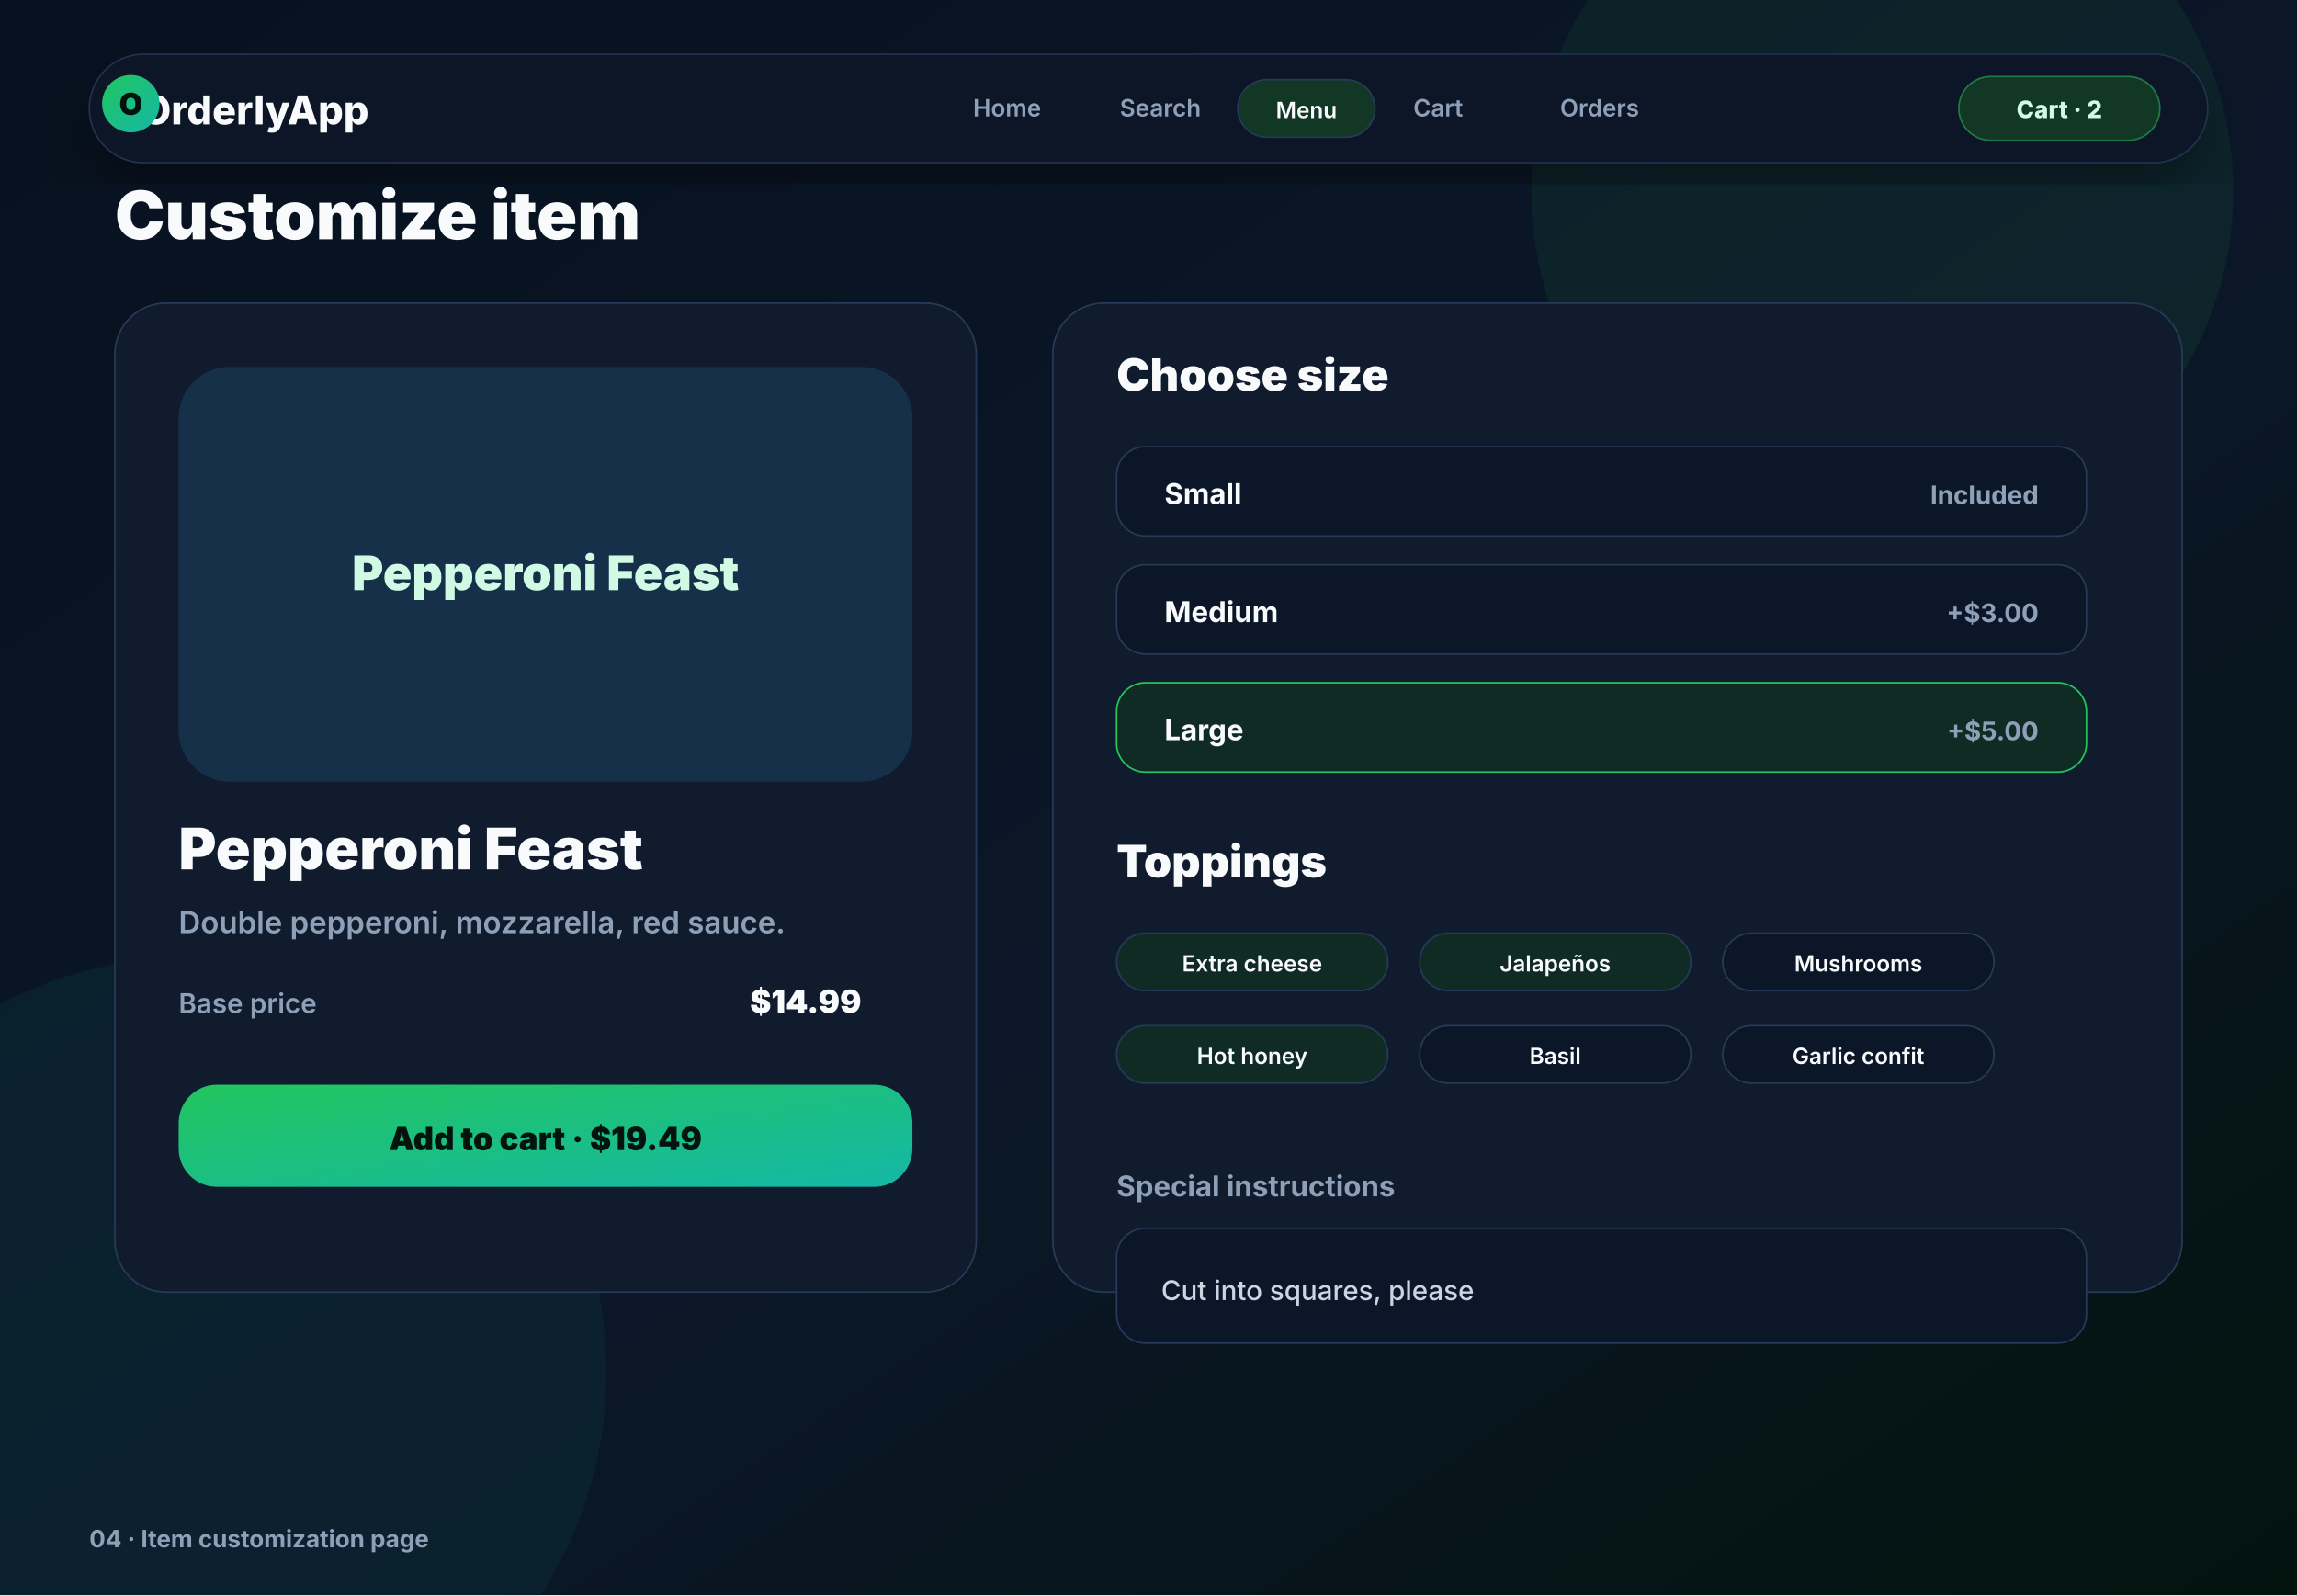
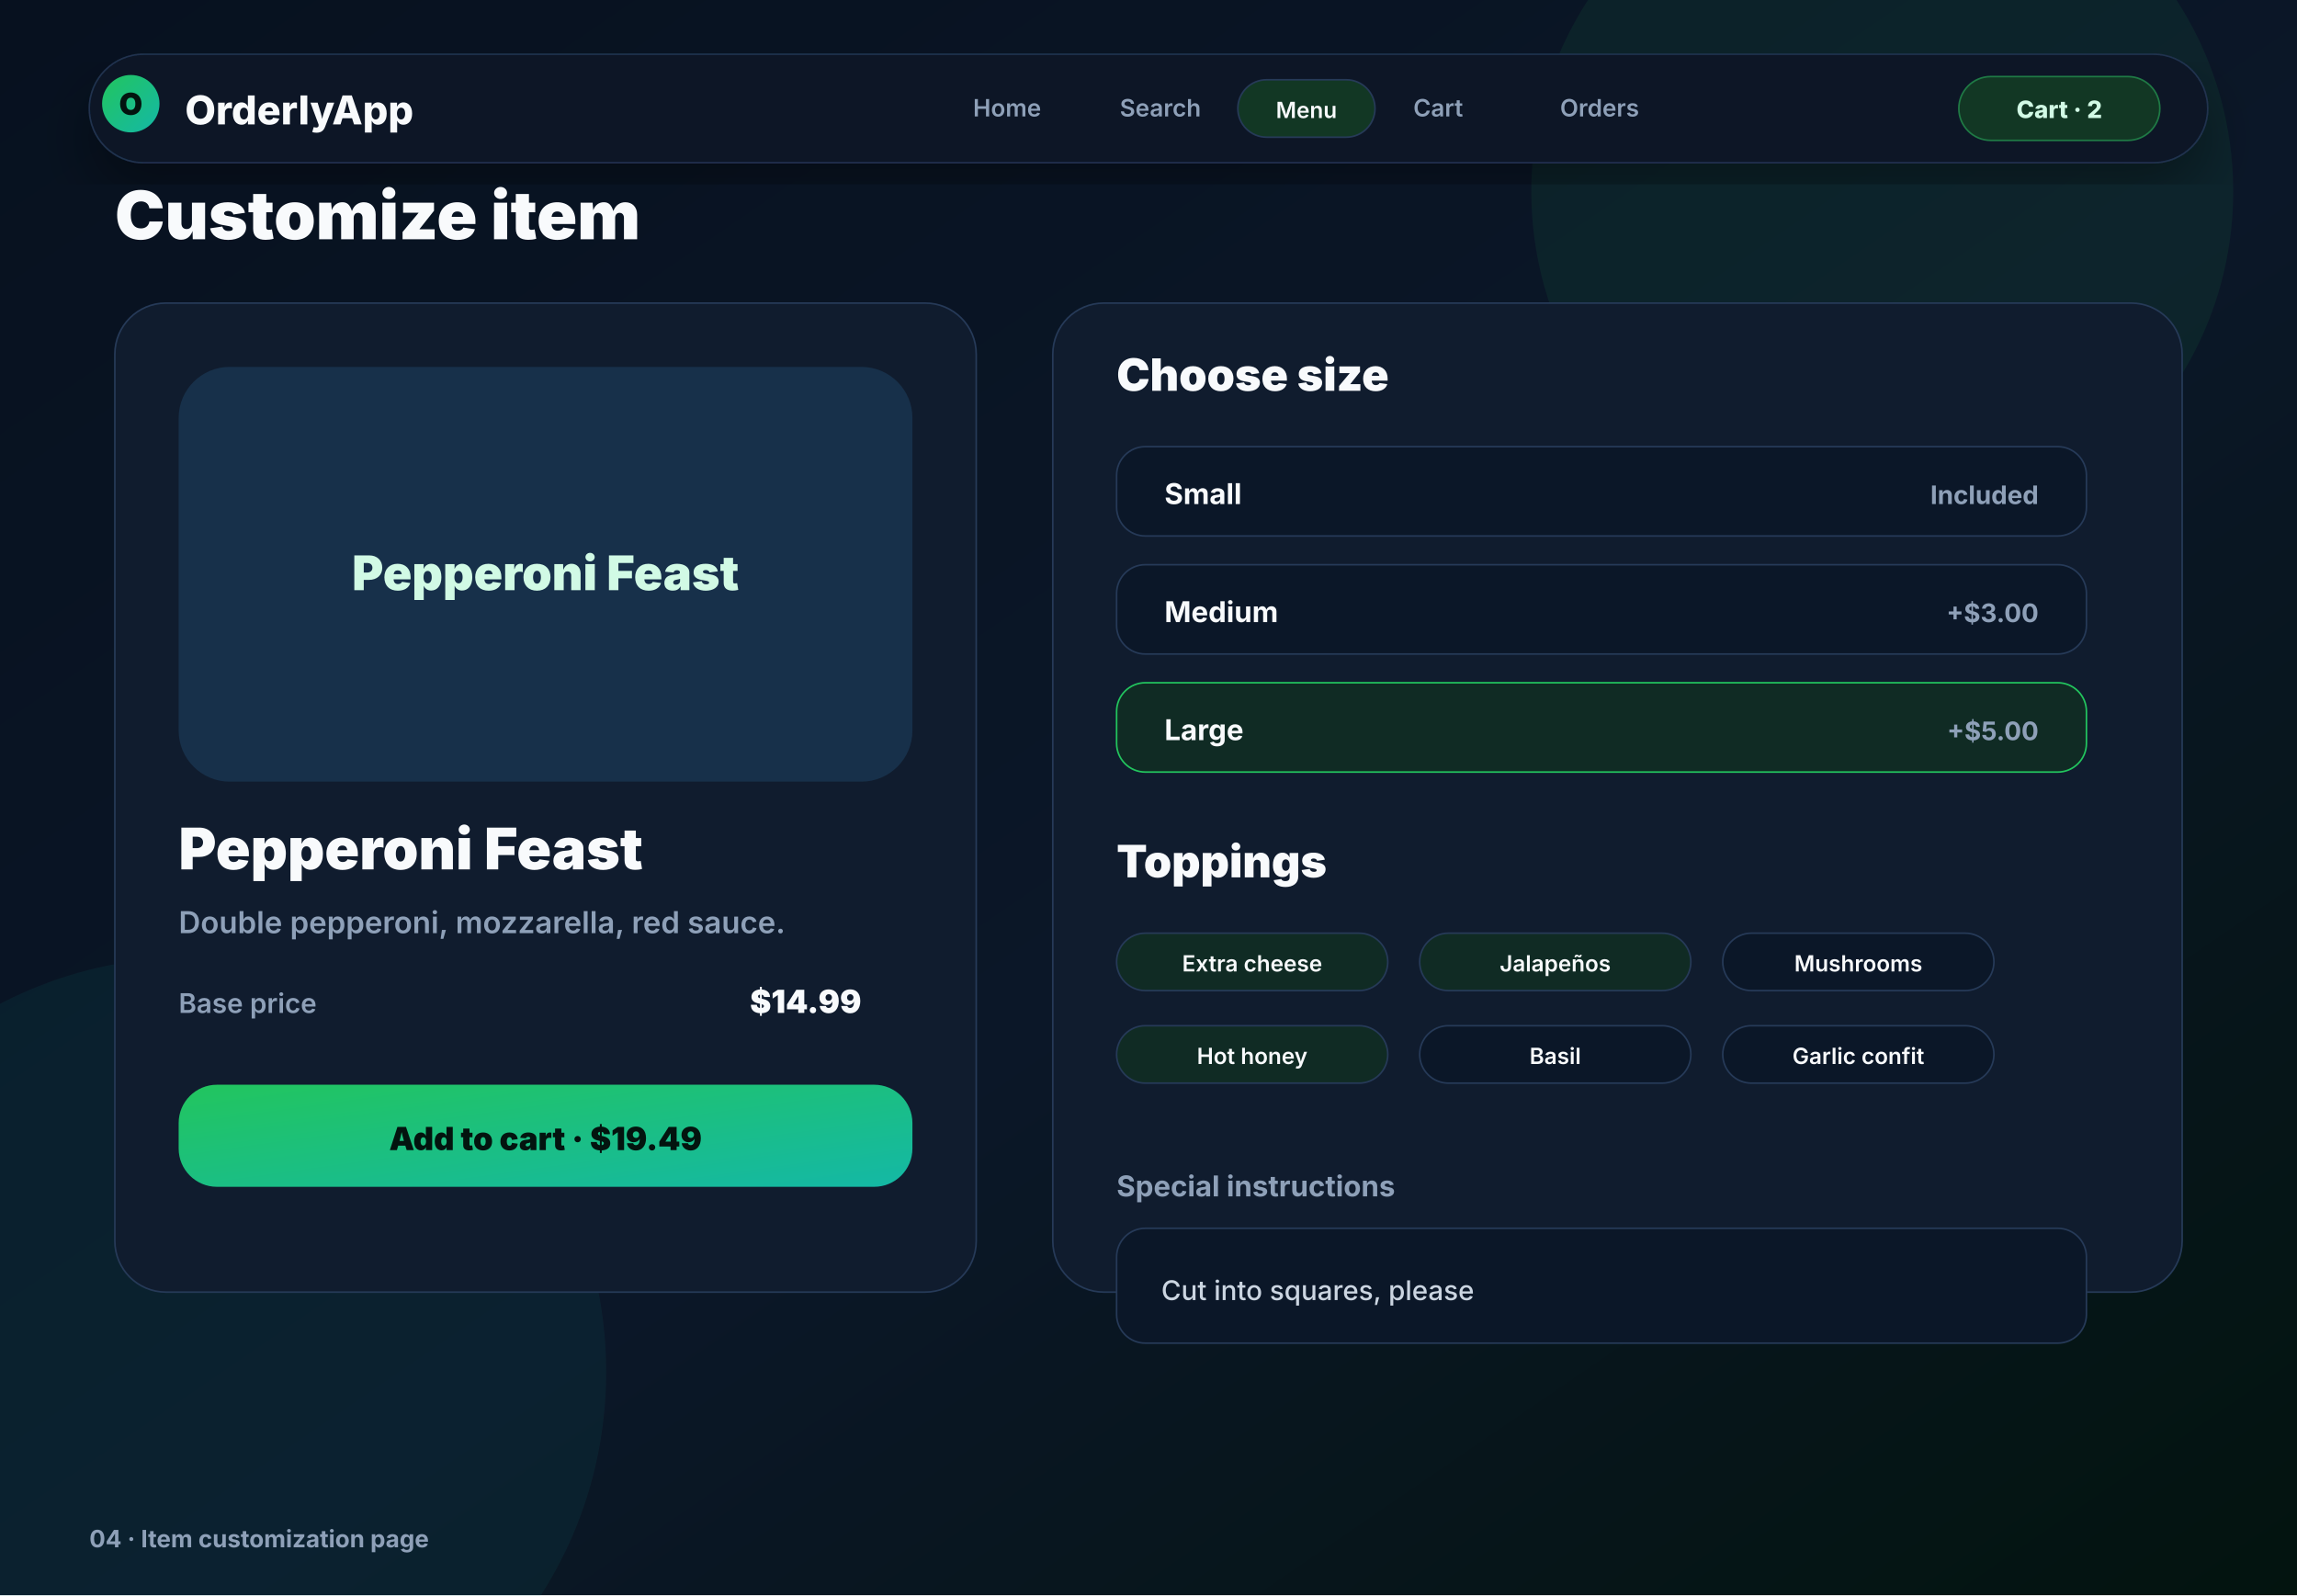
<svg xmlns="http://www.w3.org/2000/svg" width="1440" height="1000" viewBox="0 0 1440 1000" role="img" aria-labelledby="title desc">
  <defs>
    <linearGradient id="bg" x1="0" y1="0" x2="1" y2="1">
      <stop offset="0" stop-color="#07111f" />
      <stop offset="0.55" stop-color="#0b1728" />
      <stop offset="1" stop-color="#03140f" />
    </linearGradient>
    <linearGradient id="accent" x1="0" y1="0" x2="1" y2="1">
      <stop offset="0" stop-color="#22c55e" />
      <stop offset="1" stop-color="#14b8a6" />
    </linearGradient>
    <filter id="shadow" x="-20%" y="-20%" width="140%" height="140%">
      <feDropShadow dx="0" dy="18" stdDeviation="18" flood-color="#000" flood-opacity="0.35" />
    </filter>
  </defs>
  <rect width="1440" height="1000" fill="url(#bg)" />
  <circle cx="1180" cy="120" r="220" fill="#22c55e" opacity="0.08" />
  <circle cx="120" cy="860" r="260" fill="#14b8a6" opacity="0.07" />
  <rect x="56" y="34" width="1328" height="68" rx="34" fill="#081626" opacity="1" stroke="#20324e" stroke-width="1" filter="url(#shadow)" />
-   <text x="88" y="78" fill="#f8fafc" font-family="Inter, Arial, sans-serif" font-size="25" font-weight="800" text-anchor="start" opacity="1">OrderlyApp</text>
  <rect x="64" y="47" width="36" height="36" rx="18" fill="url(#accent)" opacity="1" />
  <text x="82" y="72" fill="#03140f" font-family="Inter, Arial, sans-serif" font-size="19" font-weight="900" text-anchor="middle" opacity="1">O</text>
+   <text x="116" y="78" fill="#f8fafc" font-family="Inter, Arial, sans-serif" font-size="25" font-weight="800" text-anchor="start" opacity="1">OrderlyApp</text>
  <text x="610" y="73" fill="#8ea0b8" font-family="Inter, Arial, sans-serif" font-size="15" font-weight="600" text-anchor="start" opacity="1">Home</text>
  <text x="702" y="73" fill="#8ea0b8" font-family="Inter, Arial, sans-serif" font-size="15" font-weight="600" text-anchor="start" opacity="1">Search</text>
  <rect x="776" y="50" width="86" height="36" rx="18" fill="#123724" opacity="1" stroke="#263a58" stroke-width="1" />
  <text x="819.0" y="74" fill="#f8fafc" font-family="Inter, Arial, sans-serif" font-size="14" font-weight="600" text-anchor="middle" opacity="1">Menu</text>
  <text x="886" y="73" fill="#8ea0b8" font-family="Inter, Arial, sans-serif" font-size="15" font-weight="600" text-anchor="start" opacity="1">Cart</text>
  <text x="978" y="73" fill="#8ea0b8" font-family="Inter, Arial, sans-serif" font-size="15" font-weight="600" text-anchor="start" opacity="1">Orders</text>
  <rect x="1228" y="48" width="126" height="40" rx="20" fill="#123724" opacity="1" stroke="#1f7a45" stroke-width="1" />
  <text x="1291" y="74" fill="#d1fae5" font-family="Inter, Arial, sans-serif" font-size="15" font-weight="800" text-anchor="middle" opacity="1">Cart · 2</text>
  <text x="72" y="150" fill="#f8fafc" font-family="Inter, Arial, sans-serif" font-size="42" font-weight="900" text-anchor="start" opacity="1">Customize item</text>
  <rect x="72" y="190" width="540" height="620" rx="32" fill="#101c2e" opacity="1" stroke="#263a58" stroke-width="1" />
  <rect x="112" y="230" width="460" height="260" rx="32" fill="#17304a" opacity="1" />
  <text x="342" y="370" fill="#d1fae5" font-family="Inter, Arial, sans-serif" font-size="30" font-weight="900" text-anchor="middle" opacity="1">Pepperoni Feast</text>
  <text x="112" y="545" fill="#f8fafc" font-family="Inter, Arial, sans-serif" font-size="36" font-weight="900" text-anchor="start" opacity="1">Pepperoni Feast</text>
  <text x="112" y="585" fill="#8ea0b8" font-family="Inter, Arial, sans-serif" font-size="19" font-weight="600" text-anchor="start" opacity="1">Double pepperoni, mozzarella, red sauce.</text>
  <text x="112" y="635" fill="#8ea0b8" font-family="Inter, Arial, sans-serif" font-size="17" font-weight="600" text-anchor="start" opacity="1">Base price</text>
  <text x="540" y="635" fill="#f8fafc" font-family="Inter, Arial, sans-serif" font-size="20" font-weight="850" text-anchor="end" opacity="1">$14.99</text>
  <rect x="112" y="680" width="460" height="64" rx="24" fill="url(#accent)" opacity="1" />
  <text x="342" y="721" fill="#03140f" font-family="Inter, Arial, sans-serif" font-size="20" font-weight="900" text-anchor="middle" opacity="1">Add to cart · $19.49</text>
  <rect x="660" y="190" width="708" height="620" rx="32" fill="#101c2e" opacity="1" stroke="#263a58" stroke-width="1" />
  <text x="700" y="245" fill="#f8fafc" font-family="Inter, Arial, sans-serif" font-size="28" font-weight="850" text-anchor="start" opacity="1">Choose size</text>
  <rect x="700" y="280" width="608" height="56" rx="18" fill="#0b1728" opacity="1" stroke="#263a58" stroke-width="1" />
  <text x="730" y="316" fill="#f8fafc" font-family="Inter, Arial, sans-serif" font-size="18" font-weight="750" text-anchor="start" opacity="1">Small</text>
  <text x="1278" y="316" fill="#8ea0b8" font-family="Inter, Arial, sans-serif" font-size="16" font-weight="650" text-anchor="end" opacity="1">Included</text>
  <rect x="700" y="354" width="608" height="56" rx="18" fill="#0b1728" opacity="1" stroke="#263a58" stroke-width="1" />
  <text x="730" y="390" fill="#f8fafc" font-family="Inter, Arial, sans-serif" font-size="18" font-weight="750" text-anchor="start" opacity="1">Medium</text>
  <text x="1278" y="390" fill="#8ea0b8" font-family="Inter, Arial, sans-serif" font-size="16" font-weight="650" text-anchor="end" opacity="1">+$3.00</text>
  <rect x="700" y="428" width="608" height="56" rx="18" fill="#102b24" opacity="1" stroke="#22c55e" stroke-width="1" />
  <text x="730" y="464" fill="#f8fafc" font-family="Inter, Arial, sans-serif" font-size="18" font-weight="750" text-anchor="start" opacity="1">Large</text>
  <text x="1278" y="464" fill="#8ea0b8" font-family="Inter, Arial, sans-serif" font-size="16" font-weight="650" text-anchor="end" opacity="1">+$5.00</text>
  <text x="700" y="550" fill="#f8fafc" font-family="Inter, Arial, sans-serif" font-size="28" font-weight="850" text-anchor="start" opacity="1">Toppings</text>
  <rect x="700" y="585" width="170" height="36" rx="18" fill="#102b24" opacity="1" stroke="#263a58" stroke-width="1" />
  <text x="785.0" y="609" fill="#f8fafc" font-family="Inter, Arial, sans-serif" font-size="14" font-weight="600" text-anchor="middle" opacity="1">Extra cheese</text>
  <rect x="890" y="585" width="170" height="36" rx="18" fill="#102b24" opacity="1" stroke="#263a58" stroke-width="1" />
  <text x="975.0" y="609" fill="#f8fafc" font-family="Inter, Arial, sans-serif" font-size="14" font-weight="600" text-anchor="middle" opacity="1">Jalapeños</text>
  <rect x="1080" y="585" width="170" height="36" rx="18" fill="#0b1728" opacity="1" stroke="#263a58" stroke-width="1" />
  <text x="1165.0" y="609" fill="#f8fafc" font-family="Inter, Arial, sans-serif" font-size="14" font-weight="600" text-anchor="middle" opacity="1">Mushrooms</text>
  <rect x="700" y="643" width="170" height="36" rx="18" fill="#102b24" opacity="1" stroke="#263a58" stroke-width="1" />
  <text x="785.0" y="667" fill="#f8fafc" font-family="Inter, Arial, sans-serif" font-size="14" font-weight="600" text-anchor="middle" opacity="1">Hot honey</text>
  <rect x="890" y="643" width="170" height="36" rx="18" fill="#0b1728" opacity="1" stroke="#263a58" stroke-width="1" />
  <text x="975.0" y="667" fill="#f8fafc" font-family="Inter, Arial, sans-serif" font-size="14" font-weight="600" text-anchor="middle" opacity="1">Basil</text>
  <rect x="1080" y="643" width="170" height="36" rx="18" fill="#0b1728" opacity="1" stroke="#263a58" stroke-width="1" />
  <text x="1165.0" y="667" fill="#f8fafc" font-family="Inter, Arial, sans-serif" font-size="14" font-weight="600" text-anchor="middle" opacity="1">Garlic confit</text>
  <text x="700" y="750" fill="#8ea0b8" font-family="Inter, Arial, sans-serif" font-size="18" font-weight="650" text-anchor="start" opacity="1">Special instructions</text>
  <rect x="700" y="770" width="608" height="72" rx="18" fill="#0b1728" opacity="1" stroke="#263a58" stroke-width="1" />
  <text x="728" y="815" fill="#cbd5e1" font-family="Inter, Arial, sans-serif" font-size="17" font-weight="500" text-anchor="start" opacity="1">Cut into squares, please</text>
  <text x="56" y="970" fill="#8ea0b8" font-family="Inter, Arial, sans-serif" font-size="15" font-weight="700" text-anchor="start" opacity="1">04 · Item customization page</text>
</svg>
